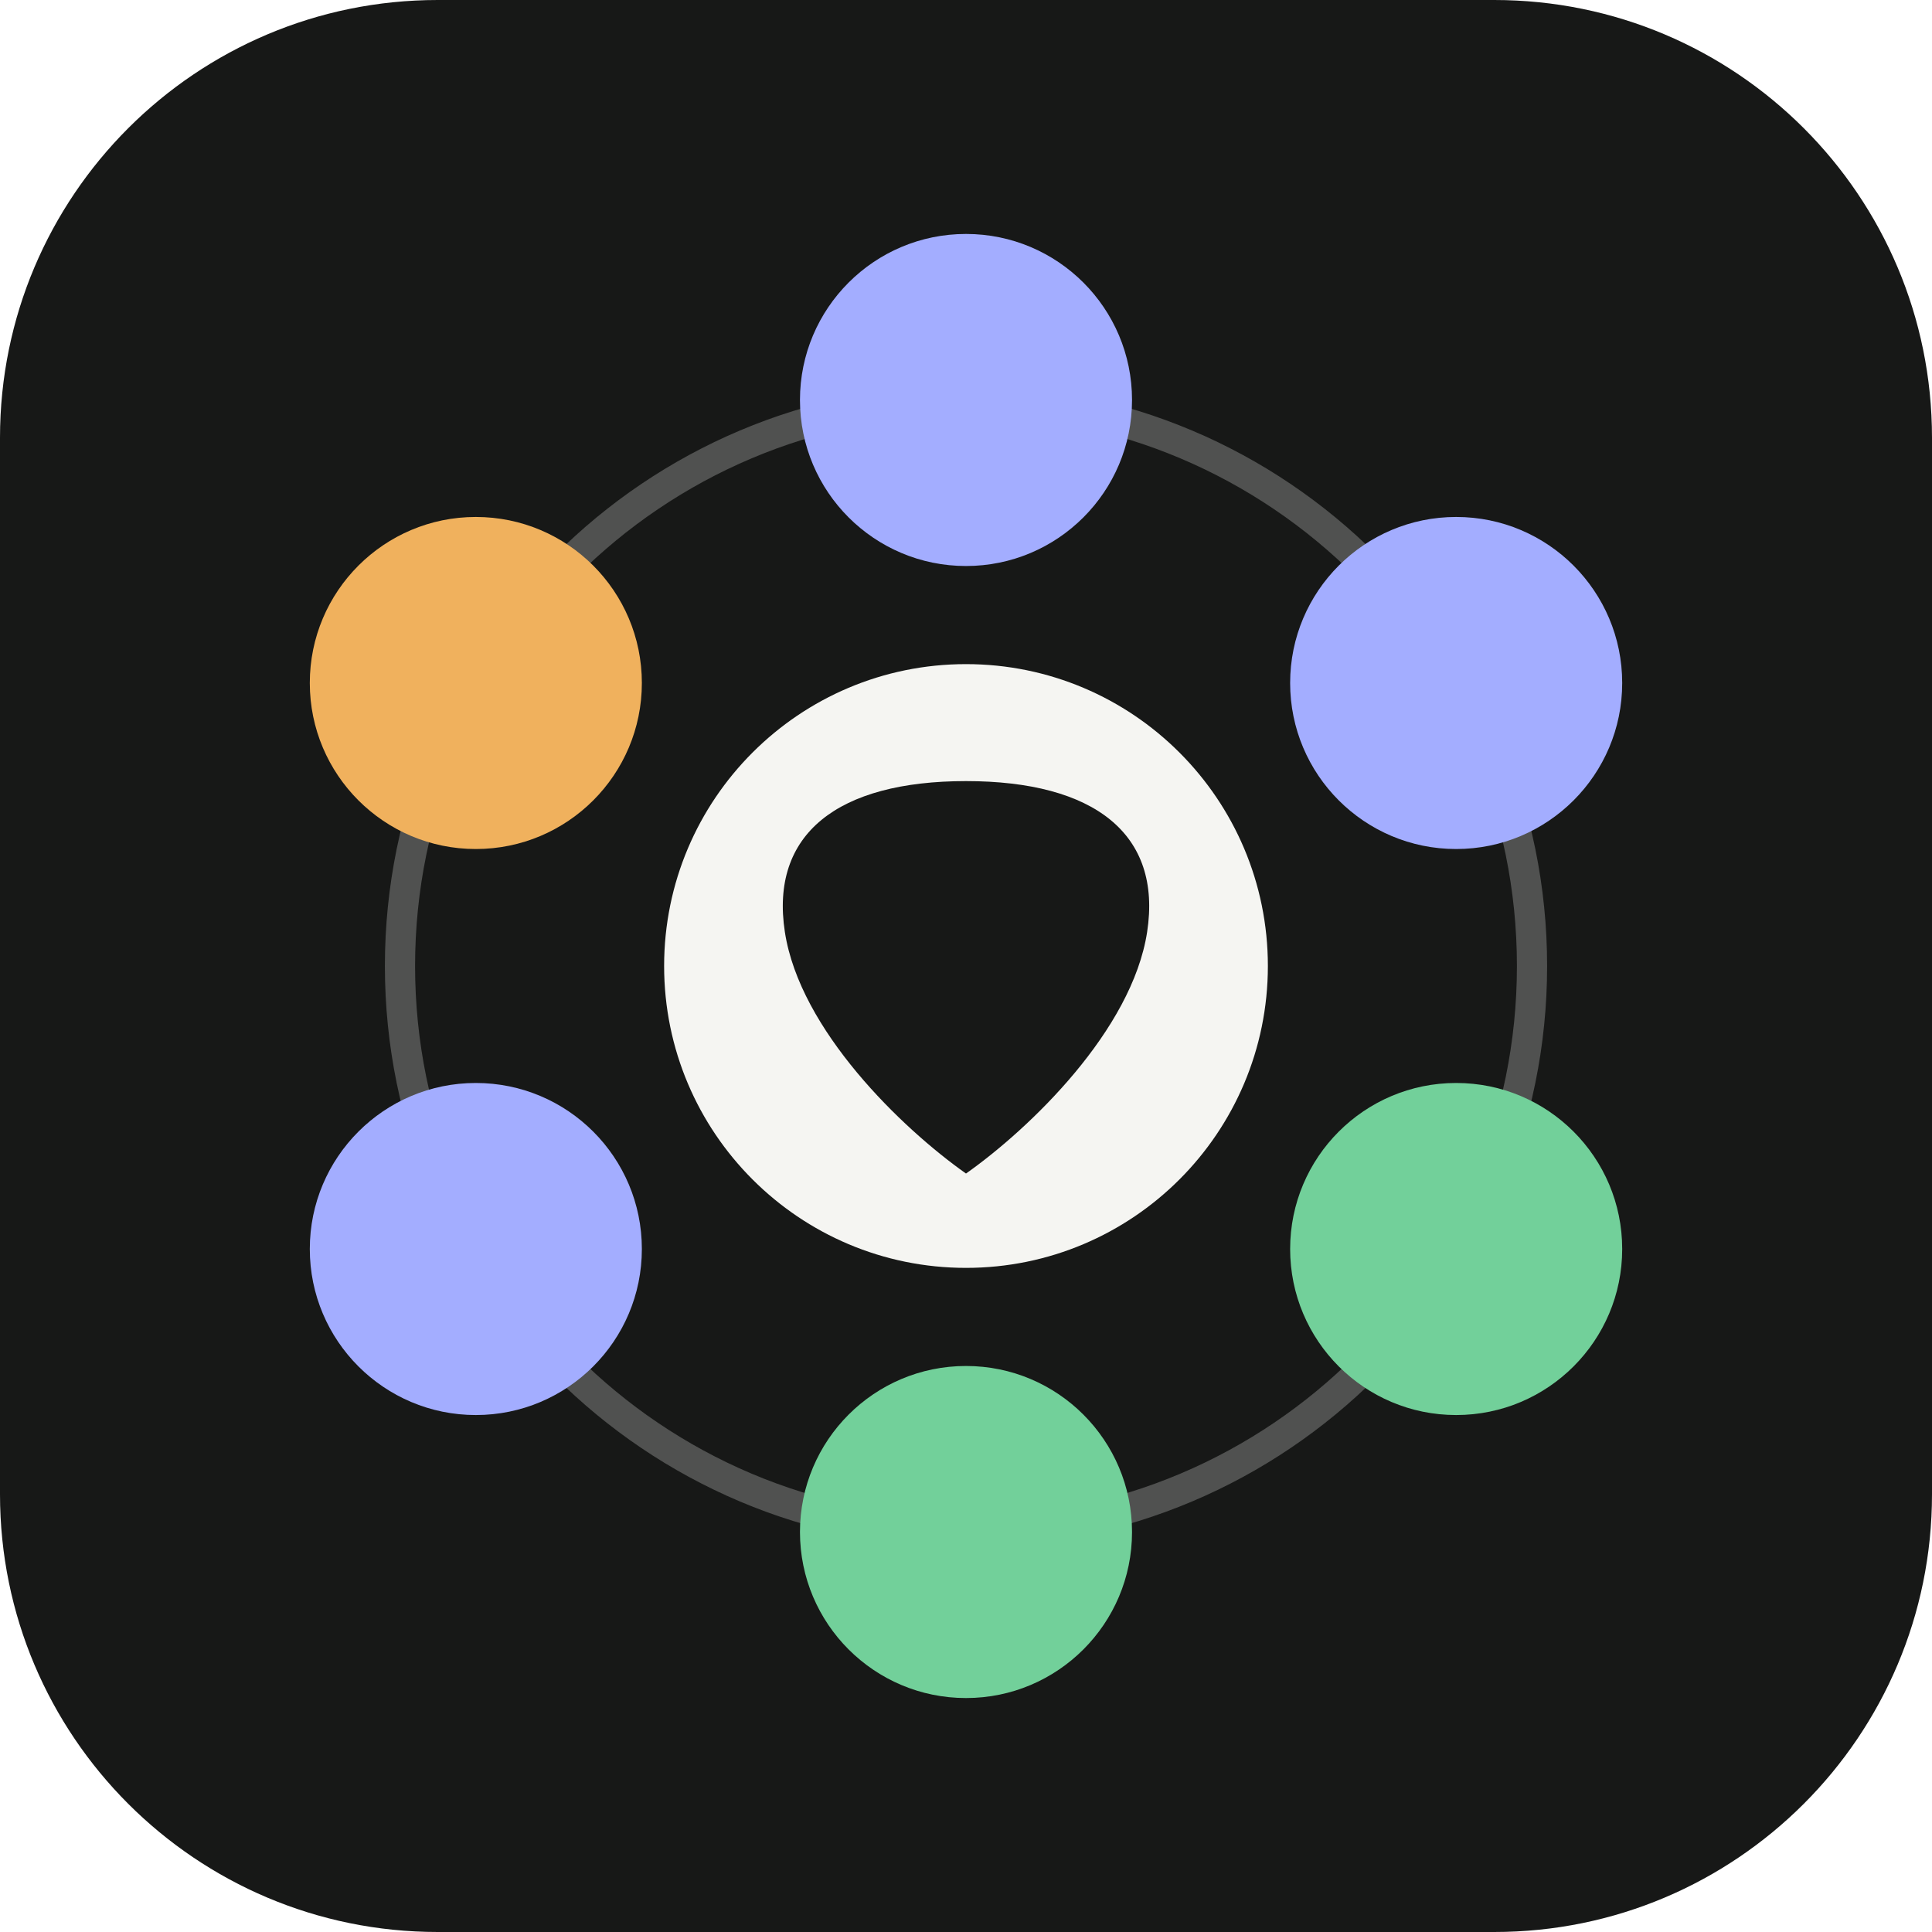
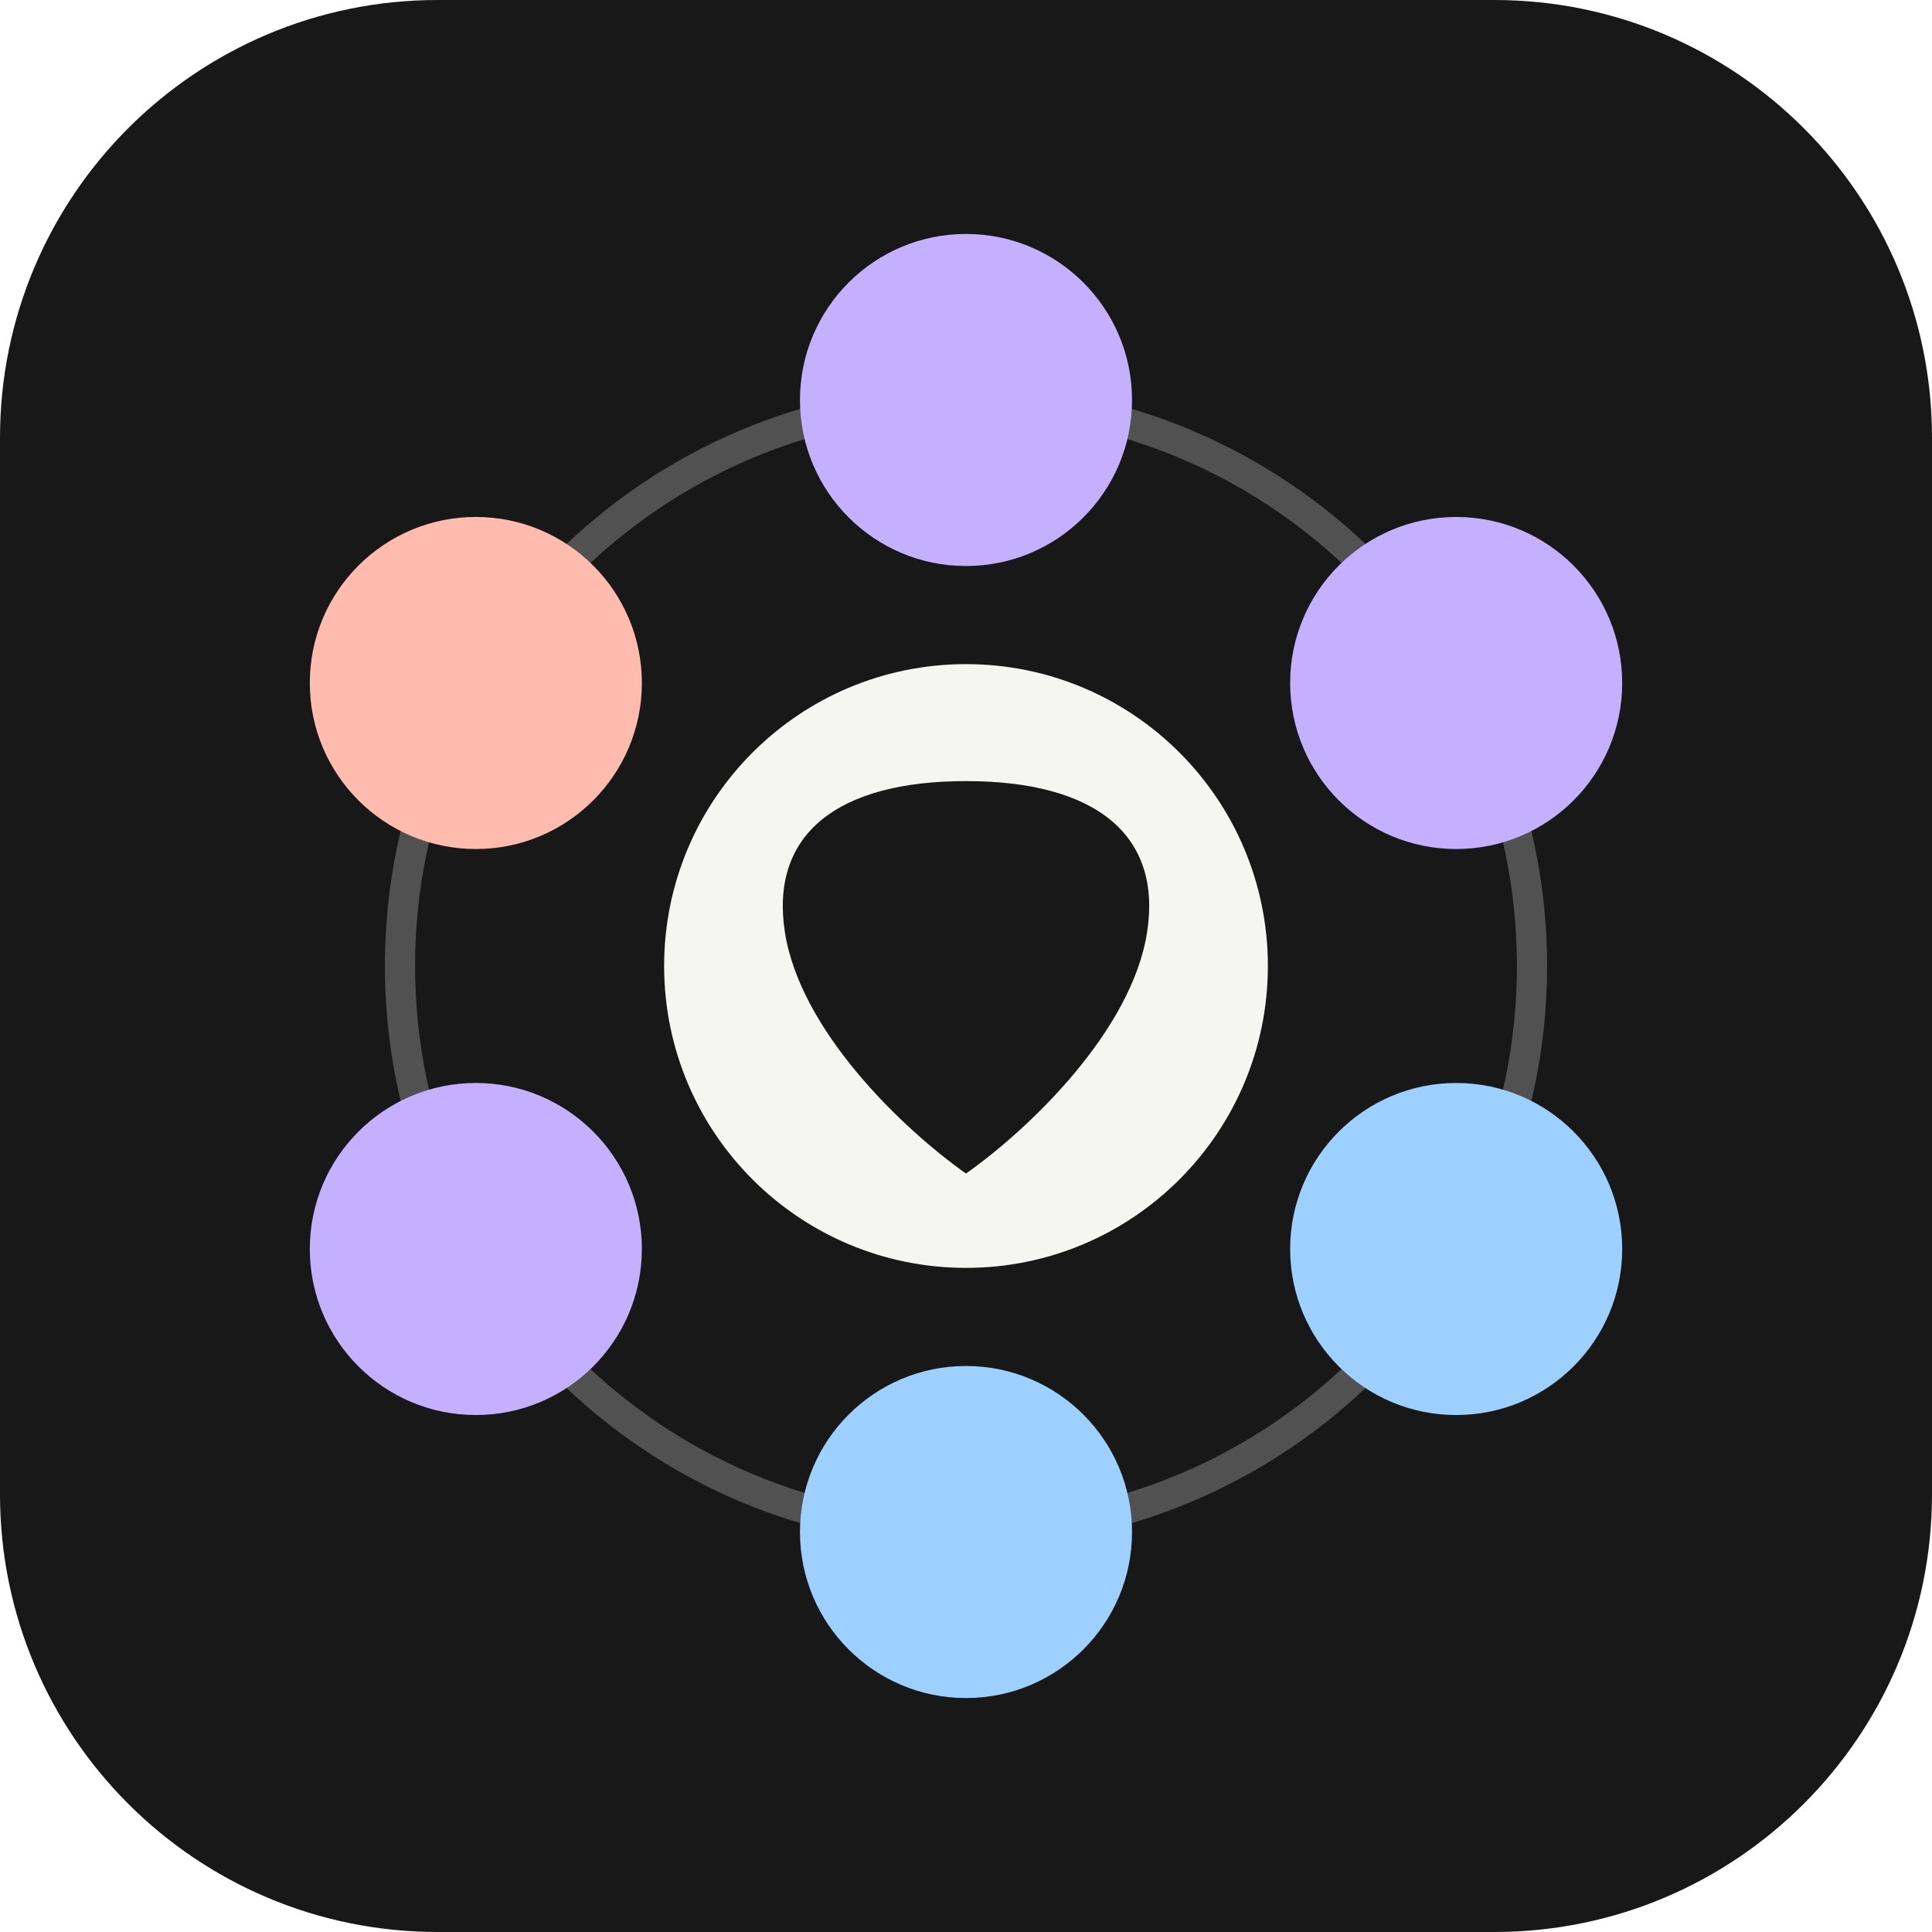
<svg xmlns="http://www.w3.org/2000/svg" viewBox="0 0 512 512" role="img" aria-label="Círculos Music">
  <rect width="512" height="512" rx="116" fill="#171817" />
  <circle cx="256" cy="256" r="150" fill="none" stroke="#f5f5f2" stroke-opacity=".26" stroke-width="8" />
  <g>
-     <circle cx="256" cy="106" r="44" fill="#a3adff" />
-     <circle cx="385.9" cy="181" r="44" fill="#a3adff" />
-     <circle cx="385.9" cy="331" r="44" fill="#72d09a" />
-     <circle cx="256" cy="406" r="44" fill="#72d09a" />
-     <circle cx="126.1" cy="331" r="44" fill="#a3adff" />
-     <circle cx="126.1" cy="181" r="44" fill="#f0b15d" />
+     <circle cx="256" cy="106" r="44" fill="#c4b0ff" />
+     <circle cx="385.9" cy="181" r="44" fill="#c4b0ff" />
+     <circle cx="385.9" cy="331" r="44" fill="#9dcfff" />
+     <circle cx="256" cy="406" r="44" fill="#9dcfff" />
+     <circle cx="126.1" cy="331" r="44" fill="#c4b0ff" />
+     <circle cx="126.1" cy="181" r="44" fill="#ffbcae" />
  </g>
  <circle cx="256" cy="256" r="80" fill="#f5f5f2" />
  <path d="M256 207C290 207 308 221 304 247C300 273 273 299 256 311C239 299 212 273 208 247C204 221 222 207 256 207Z" fill="#171817" />
</svg>
